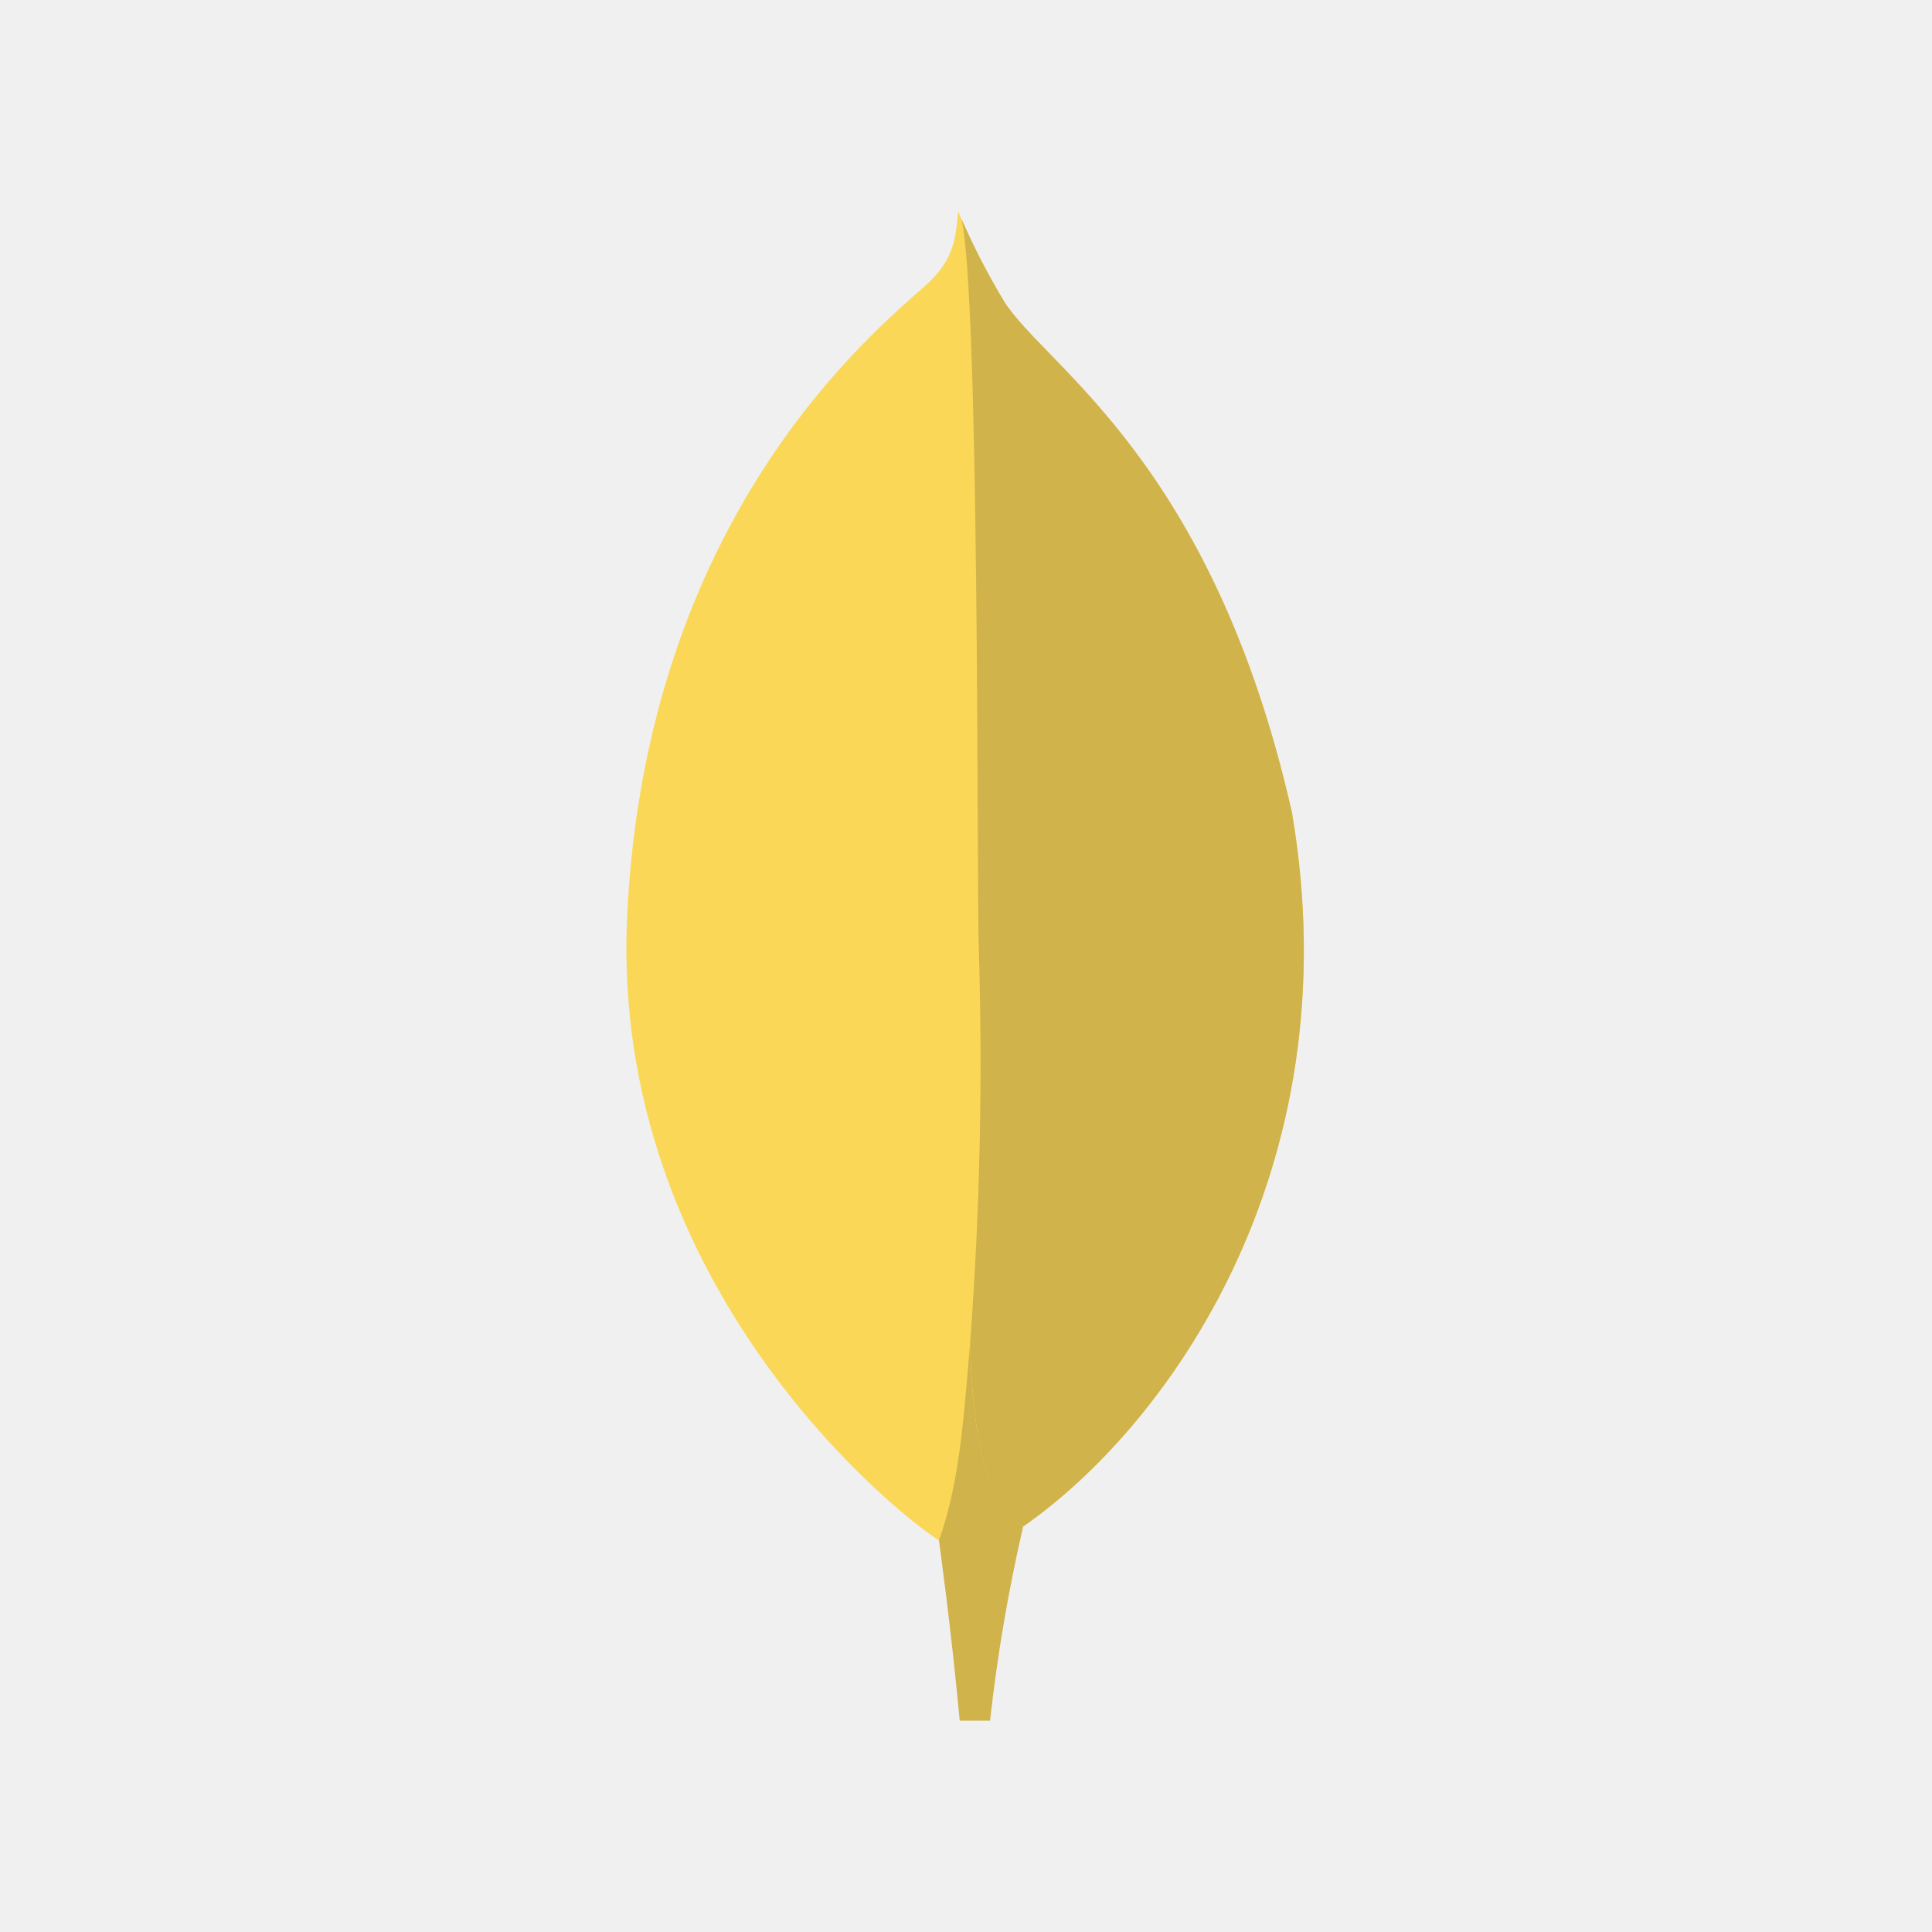
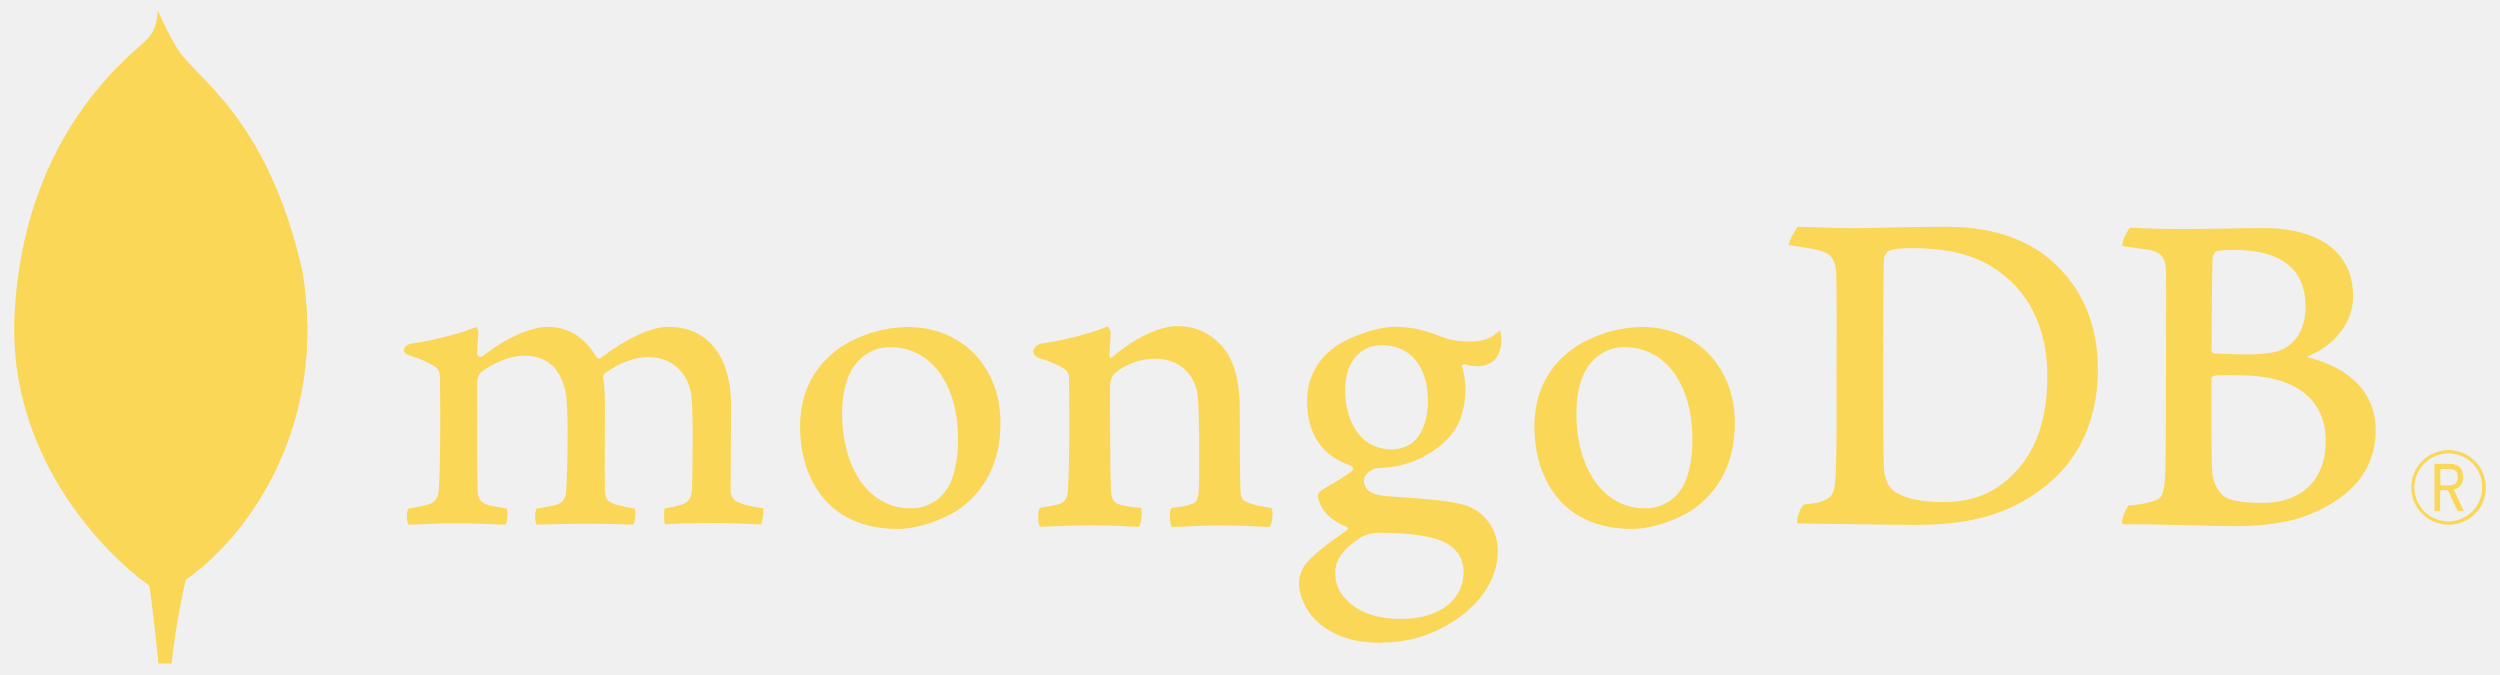
- <svg xmlns="http://www.w3.org/2000/svg" width="300" height="300" viewBox="0 0 300 300" fill="none">
-   <g clip-path="url(#clip0_1_6)">
-     <path d="M200.593 126.083C188.245 71.613 162.511 57.112 155.946 46.862C153.239 42.346 150.841 37.653 148.768 32.812C148.421 37.652 147.784 40.699 143.671 44.37C135.413 51.732 100.338 80.314 97.386 142.205C94.636 199.91 139.808 235.492 145.775 239.17C150.364 241.429 155.953 239.218 158.68 237.145C180.455 222.202 210.206 182.36 200.617 126.083" fill="#FBD758" />
-     <path d="M150.639 208.443C149.502 222.725 148.688 231.025 145.8 239.187C145.8 239.187 147.695 252.784 149.026 267.188H153.736C154.859 257.044 156.575 246.976 158.873 237.033C152.776 234.033 150.873 220.976 150.639 208.443Z" fill="#D0B34B" />
-     <path d="M158.865 237.041C152.704 234.195 150.921 220.862 150.647 208.443C152.17 187.955 152.615 167.401 151.978 146.866C151.655 136.092 152.13 47.072 149.324 34.038C151.244 38.453 153.456 42.734 155.946 46.854C162.511 57.112 188.254 71.613 200.593 126.083C210.206 182.264 180.616 222 158.865 237.041Z" fill="#D0B34B" />
-   </g>
+ <svg xmlns="http://www.w3.org/2000/svg" id="Layer_1" data-name="Layer 1" viewBox="0 0 1112.61 300">
  <defs>
-     <clipPath id="clip0_1_6">
-       <rect width="300" height="300" fill="white" />
-     </clipPath>
+     <style>.cls-1{fill:#FBD758;}.cls-2{fill:#FBD758;}.cls-3{fill:#FBD758;}.cls-4{fill:#FBD758;}</style>
  </defs>
+   <path class="cls-1" d="M134.44,120.34C119.13,52.8,87.22,34.82,79.08,22.11a144.57,144.57,0,0,1-8.9-17.42c-.43,6-1.22,9.78-6.32,14.33C53.62,28.15,10.13,63.59,6.47,140.33c-3.41,71.55,52.6,115.67,60,120.23,5.69,2.8,12.62.06,16-2.51,27-18.53,63.89-67.93,52-137.71" />
+   <path class="cls-2" d="M72.5,222.46c-1.41,17.71-2.42,28-6,38.12,0,0,2.35,16.86,4,34.72h5.84a324.73,324.73,0,0,1,6.37-37.39C75.15,254.19,72.79,238,72.5,222.46Z" />
+   <path class="cls-3" d="M82.7,257.92h0c-7.64-3.53-9.85-20.06-10.19-35.46a725.83,725.83,0,0,0,1.65-76.35c-.4-13.36.19-123.74-3.29-139.9A134.29,134.29,0,0,0,79.08,22.1c8.14,12.72,40.06,30.7,55.36,98.24C146.36,190,109.67,239.27,82.7,257.92Z" />
+   <path class="cls-4" d="M1089.7,233.5a16.59,16.59,0,1,1,16.59-16.82,16.38,16.38,0,0,1-16.59,16.82m0-31.68a15.1,15.1,0,1,0,15,15.14,14.85,14.85,0,0,0-15-15.14m4,25.58-4.28-9.23h-3.45v9.23h-2.51v-21h6.19c4.61,0,6.53,2,6.53,5.87,0,3.08-1.45,5-4.15,5.59l4.42,9.51ZM1086.07,216h3.63c2.94,0,4.06-1,4.06-3.68s-1.07-3.59-4.38-3.59h-3.31Z" />
+   <path class="cls-4" d="M842.79,218.38c4.49,3.59,13.46,5.07,21.37,5.07,10.25,0,20.3-1.9,30.12-10.77,10-9.09,16.88-23,16.88-45.21,0-21.34-8.12-38.66-24.78-48.8-9.4-5.91-21.58-8.24-35.47-8.24-4,0-8.12.21-10.46,1.27a5.49,5.49,0,0,0-1.93,3c-.42,3.8-.42,32.74-.42,49.85,0,17.54,0,42,.42,45,.22,2.54,1.5,7,4.27,8.87M800.15,100.93c3.63,0,17.43.63,23.85.63,12,0,20.29-.63,42.72-.63,18.8,0,34.62,5.07,45.93,14.78,13.68,11.84,21,28.31,21,48.38,0,28.52-13,45-26.07,54.29-13,9.72-29.91,15.21-54,15.21-12.82,0-34.83-.42-53.2-.63H800c-.86-1.69,1.57-8.28,3.07-8.45,5-.56,6.32-.76,8.62-1.71,3.88-1.59,4.79-3.57,5.22-10.54.64-13.1.43-28.73.43-46.48,0-12.67.21-37.39-.21-45.21-.65-6.54-3.41-8.23-9-9.5a116.24,116.24,0,0,0-12-1.9c-.42-1.27,2.86-7,3.93-8.24" />
+   <path class="cls-4" d="M986.6,111.65c-.85.21-1.92,2.33-1.92,3.38-.22,7.61-.43,27.46-.43,41.19a1.36,1.36,0,0,0,1.07,1.06c2.77.21,9.61.43,15.38.43,8.12,0,12.82-1.06,15.38-2.33,6.84-3.38,10-10.78,10-18.8,0-18.38-12.82-25.35-31.83-25.35a57.35,57.35,0,0,0-7.69.42m48.5,84.5c0-18.59-13.68-29.15-38.68-29.15-1.06,0-9-.21-10.89.21-.64.21-1.28.63-1.28,1.06,0,13.31-.22,34.64.43,43.09.43,3.59,3,8.66,6.19,10.14,3.42,1.9,11.11,2.32,16.45,2.32,14.74,0,27.78-8.23,27.78-27.67M948,101.3c1.93,0,7.61.63,22.14.63,13.67,0,24.78-.42,38-.42,16.45,0,39.09,5.92,39.09,30.42,0,12-8.54,21.76-19.65,26.41-.64.21-.64.63,0,.84,15.81,4,29.69,13.73,29.69,32.32,0,18.17-11.32,29.58-27.77,36.76-10,4.44-22.43,5.91-35,5.91-9.61,0-35.37-1-49.69-.84-1.5-.63,1.37-7.4,2.65-8.45a39.38,39.38,0,0,0,9.69-1.52c5.12-1.26,5.73-2.91,6.37-10.52.43-6.55.43-30,.43-46.69,0-22.82.22-38.23,0-45.84-.21-5.91-2.35-7.82-6.41-8.87-3.2-.64-8.54-1.27-12.81-1.9-1.07-1.06,2.22-7.4,3.28-8.24" />
+   <path class="cls-4" d="M181.75,233.5a9.26,9.26,0,0,1-.65-4.27,5.43,5.43,0,0,1,.65-2.85,72.58,72.58,0,0,0,8.2-1.67c3.78-.94,5.2-3,5.42-7.82.62-11.39.66-32.76.44-47.78v-.44c0-1.62,0-3.82-2-5.37a42.94,42.94,0,0,0-11.33-5c-1.79-.53-2.78-1.47-2.73-2.57s1.18-2.4,3.51-2.86c6.19-.63,22.41-4.5,28.78-7.44a4.22,4.22,0,0,1,.85,3c0,.66-.1,1.36-.17,2.08-.18,2.12-.38,4.53-.38,6.93a1.58,1.58,0,0,0,2.68.91c12.13-9.51,23-12.9,28.57-12.9,9.17,0,16.31,4.38,21.84,13.4a1.47,1.47,0,0,0,1.24.73,1.42,1.42,0,0,0,1.16-.62c11.15-8.46,22.2-13.51,29.6-13.51,17.48,0,27.93,13.09,27.93,35,0,6.3-.06,14.29-.12,21.74-.05,6.54-.1,12.67-.1,16.91,0,1,1.38,3.88,3.45,4.45,2.56,1.25,6.25,1.89,10.92,2.69l.18,0c.35,1.26-.39,6.15-1.1,7.15-1.16,0-2.76-.1-4.76-.2-3.63-.18-8.61-.43-14.4-.43-11.62,0-17.69.22-23.49.6-.44-1.45-.59-6.13-.06-7.11A61.55,61.55,0,0,0,303,224.7c3.7-1.22,4.77-2.9,5-7.81.09-3.49.76-34.24-.43-41.54-1.1-7.57-6.8-16.43-19.27-16.43-4.63,0-12.1,1.93-19.22,7.33a2.8,2.8,0,0,0-.7,1.81v.15c.84,3.94.84,8.54.84,15.49,0,4,0,8.17-.05,12.34-.05,8.48-.09,16.48.05,22.53,0,4.12,2.49,5.11,4.5,5.9,1.09.24,1.95.45,2.82.65,1.67.41,3.41.83,6,1.24a11.49,11.49,0,0,1-.1,5.32,4.26,4.26,0,0,1-.75,1.81c-6.46-.22-13.09-.41-22.66-.41-2.9,0-7.63.12-11.81.23-3.39.09-6.59.18-8.41.19a8.24,8.24,0,0,1-.64-3.68,6.38,6.38,0,0,1,.67-3.44l2.57-.47c2.24-.4,4.18-.74,6-1.2,3.16-1,4.35-2.72,4.58-6.75.62-9.4,1.1-36.49-.23-43.27-2.26-10.88-8.45-16.4-18.41-16.4-5.83,0-13.2,2.81-19.22,7.32a5.86,5.86,0,0,0-1.77,4.35c0,3.23,0,7.07,0,11.19,0,13.6-.09,30.53.24,37.85.2,2.26,1,4.94,5.23,5.92.93.27,2.53.53,4.39.84,1.07.18,2.24.37,3.45.59a15.16,15.16,0,0,1-.57,7.15c-1.86,0-4.15-.12-6.77-.23-4-.18-9-.4-14.65-.4-6.68,0-11.33.22-15.06.4-2.51.12-4.68.22-6.85.23" />
+   <path class="cls-4" d="M396.2,154.49A18.22,18.22,0,0,0,386,157.36c-7.42,4.51-11.2,13.52-11.2,26.76,0,24.78,12.41,42.09,30.18,42.09A19,19,0,0,0,418,221.6c5.46-4.45,8.36-13.55,8.36-26.29,0-24.41-12.13-40.82-30.18-40.82m3.42,80.91c-32.1,0-43.53-23.55-43.53-45.58,0-15.39,6.29-27.42,18.7-35.77a57.11,57.11,0,0,1,28.89-8.54c24.49,0,41.6,17.61,41.6,42.84,0,17.14-6.83,30.68-19.76,39.14-6.21,3.8-17,7.91-25.9,7.91" />
+   <path class="cls-4" d="M723,154.49a18.17,18.17,0,0,0-10.22,2.87c-7.42,4.51-11.2,13.52-11.2,26.76,0,24.78,12.41,42.09,30.18,42.09a19,19,0,0,0,13.06-4.61c5.46-4.45,8.35-13.55,8.35-26.29,0-24.41-12.12-40.82-30.17-40.82m3.42,80.91c-32.1,0-43.53-23.55-43.53-45.57,0-15.41,6.29-27.43,18.71-35.78a57,57,0,0,1,28.88-8.54c24.49,0,41.6,17.62,41.6,42.83,0,17.16-6.83,30.69-19.76,39.14-6.21,3.81-17,7.92-25.9,7.92" />
+   <path class="cls-4" d="M614.92,153.65c-9.89,0-16.29,7.81-16.29,19.9s5.51,26.46,21,26.46c2.66,0,7.48-1.18,9.87-3.81,3.6-3.31,6-10.15,6-17.37,0-15.77-7.68-25.18-20.53-25.18m-1.28,83.44a16.29,16.29,0,0,0-8,2c-7.83,5-11.46,10-11.46,15.81,0,5.44,2.11,9.77,6.65,13.61,5.5,4.66,12.92,6.93,22.67,6.93,19.19,0,27.79-10.32,27.79-20.54,0-7.12-3.57-11.89-10.92-14.59-5.66-2.07-15.12-3.21-26.7-3.21m1.28,49c-11.52,0-19.82-2.43-26.91-7.89-6.9-5.32-10-13.22-10-18.68a14.61,14.61,0,0,1,3.78-9.5c2-2.28,6.65-6.55,17.4-13.94a.92.92,0,0,0,.56-.85.89.89,0,0,0-.68-.88c-8.85-3.39-11.52-9-12.33-12,0-.11,0-.28-.09-.47-.25-1.18-.49-2.3,1.12-3.45,1.24-.88,3.22-2.06,5.34-3.31a71.89,71.89,0,0,0,8.59-5.59,1.41,1.41,0,0,0-.36-2.2c-13.1-4.4-19.7-14.13-19.7-29a28.83,28.83,0,0,1,12.1-23.73c5.27-4.17,18.5-9.18,27.07-9.18h.5c8.81.21,13.78,2.06,20.66,4.6a32.84,32.84,0,0,0,12.22,1.94c7.29,0,10.48-2.31,13.22-5a11.47,11.47,0,0,1,.7,3.78,14.22,14.22,0,0,1-2.38,8.68c-1.49,2.07-5,3.57-8.21,3.57-.33,0-.65,0-1-.05a26.94,26.94,0,0,1-5-.83l-.82.29c-.26.38-.09.8.12,1.34a1.7,1.7,0,0,1,.12.33,58.52,58.52,0,0,1,1.19,8.1c0,15.55-6.13,22.32-12.76,27.34a43.56,43.56,0,0,1-22,8.52h0c-.17,0-1,.07-2.56.21-1,.09-2.3.21-2.49.21l-.19,0c-1.44.4-5.2,2.19-5.2,5.52,0,2.76,1.7,6.19,9.83,6.81l5.26.37c10.72.75,24.11,1.68,30.41,3.81a21.06,21.06,0,0,1,14.07,20.27c0,13.95-9.92,27.07-26.53,35.09a57.66,57.66,0,0,1-25.09,5.63" />
+   <path class="cls-4" d="M565.86,226.06c-4.7-.63-8.13-1.27-12.18-3.17a5.6,5.6,0,0,1-1.5-3c-.43-6.55-.43-25.56-.43-38,0-10.15-1.7-19-6-25.35-5.13-7.19-12.39-11.41-21.79-11.41-8.33,0-19.44,5.7-28.62,13.52-.22.21-1.63,1.55-1.6-.53s.35-6.3.55-9a4.63,4.63,0,0,0-1.4-3.92c-6,3-22.83,7-29.06,7.61-4.54.88-5.69,5.25-.84,6.76l.07,0a41.46,41.46,0,0,1,11,4.84c1.92,1.48,1.71,3.59,1.71,5.28.21,14.15.21,35.91-.43,47.74-.21,4.65-1.5,6.34-4.92,7.19l.32-.11a66.46,66.46,0,0,1-7.91,1.48c-1.07,1.05-1.07,7.18,0,8.45,2.14,0,13-.63,22-.63,12.38,0,18.79.63,22,.63,1.29-1.48,1.71-7.18.86-8.45a45,45,0,0,1-8.77-1.27c-3.41-.84-4.27-2.54-4.48-6.33-.42-9.94-.42-31.06-.42-45.43,0-4,1.06-5.91,2.34-7,4.27-3.8,11.33-6.33,17.52-6.33,6,0,10,1.9,13,4.43A18.1,18.1,0,0,1,533,176c.85,8,.63,24.09.63,38,0,7.61-.63,9.52-3.41,10.36-1.28.63-4.7,1.27-8.76,1.69-1.28,1.27-.86,7.18,0,8.45,5.55,0,12-.63,21.36-.63,11.75,0,19.23.63,22.22.63,1.28-1.48,1.71-7,.86-8.45" />
</svg>
